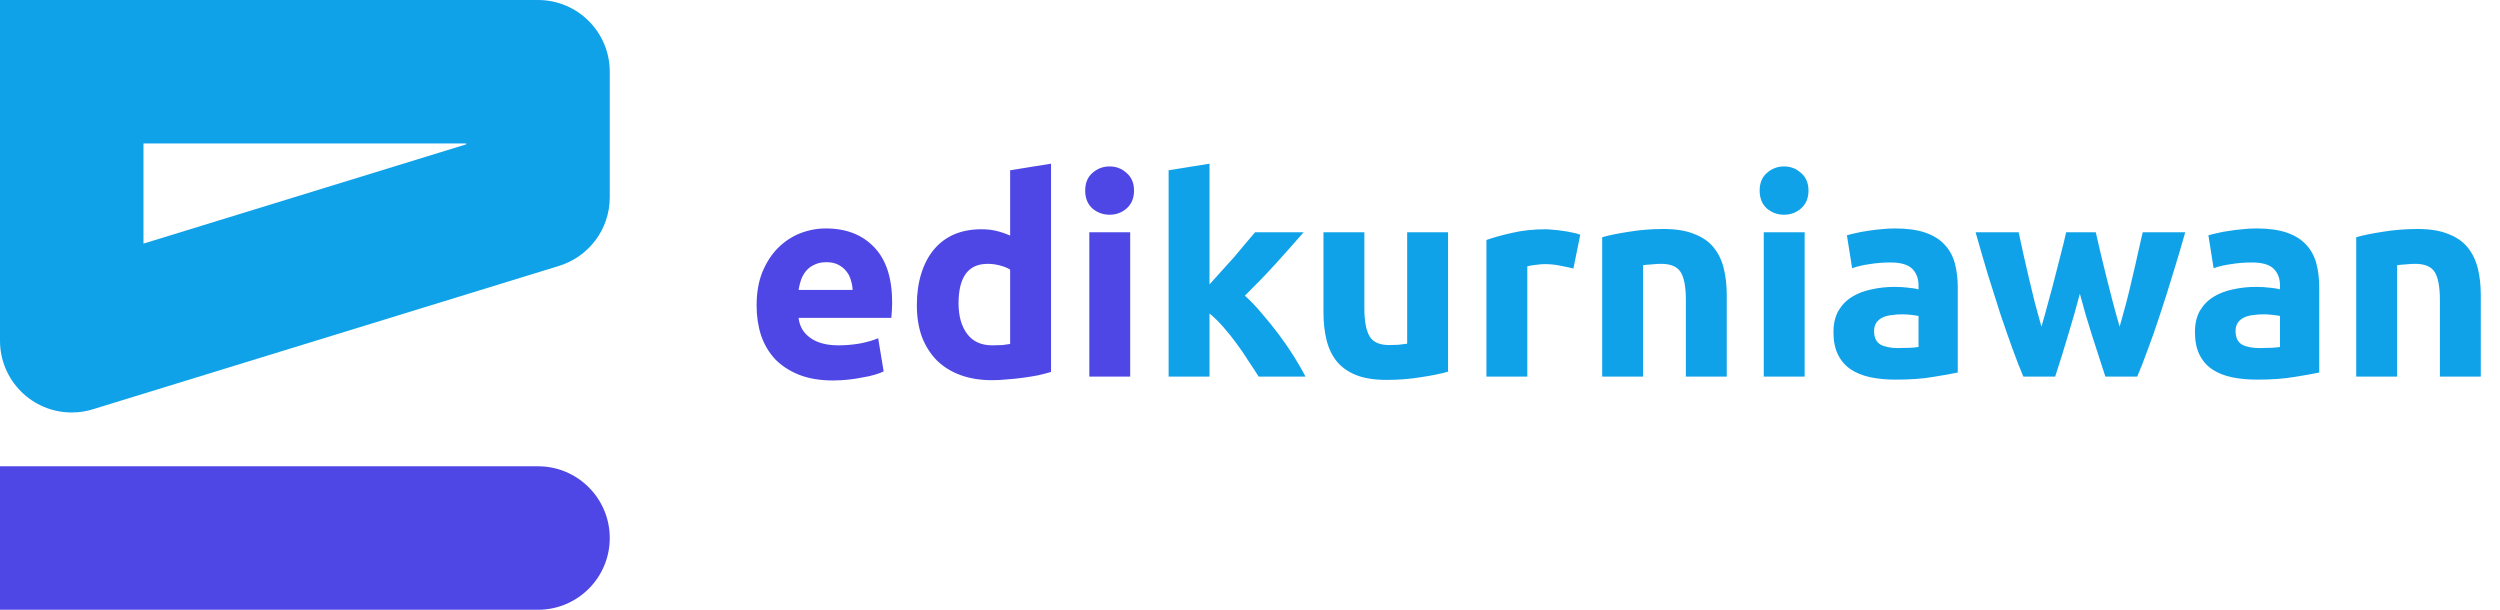
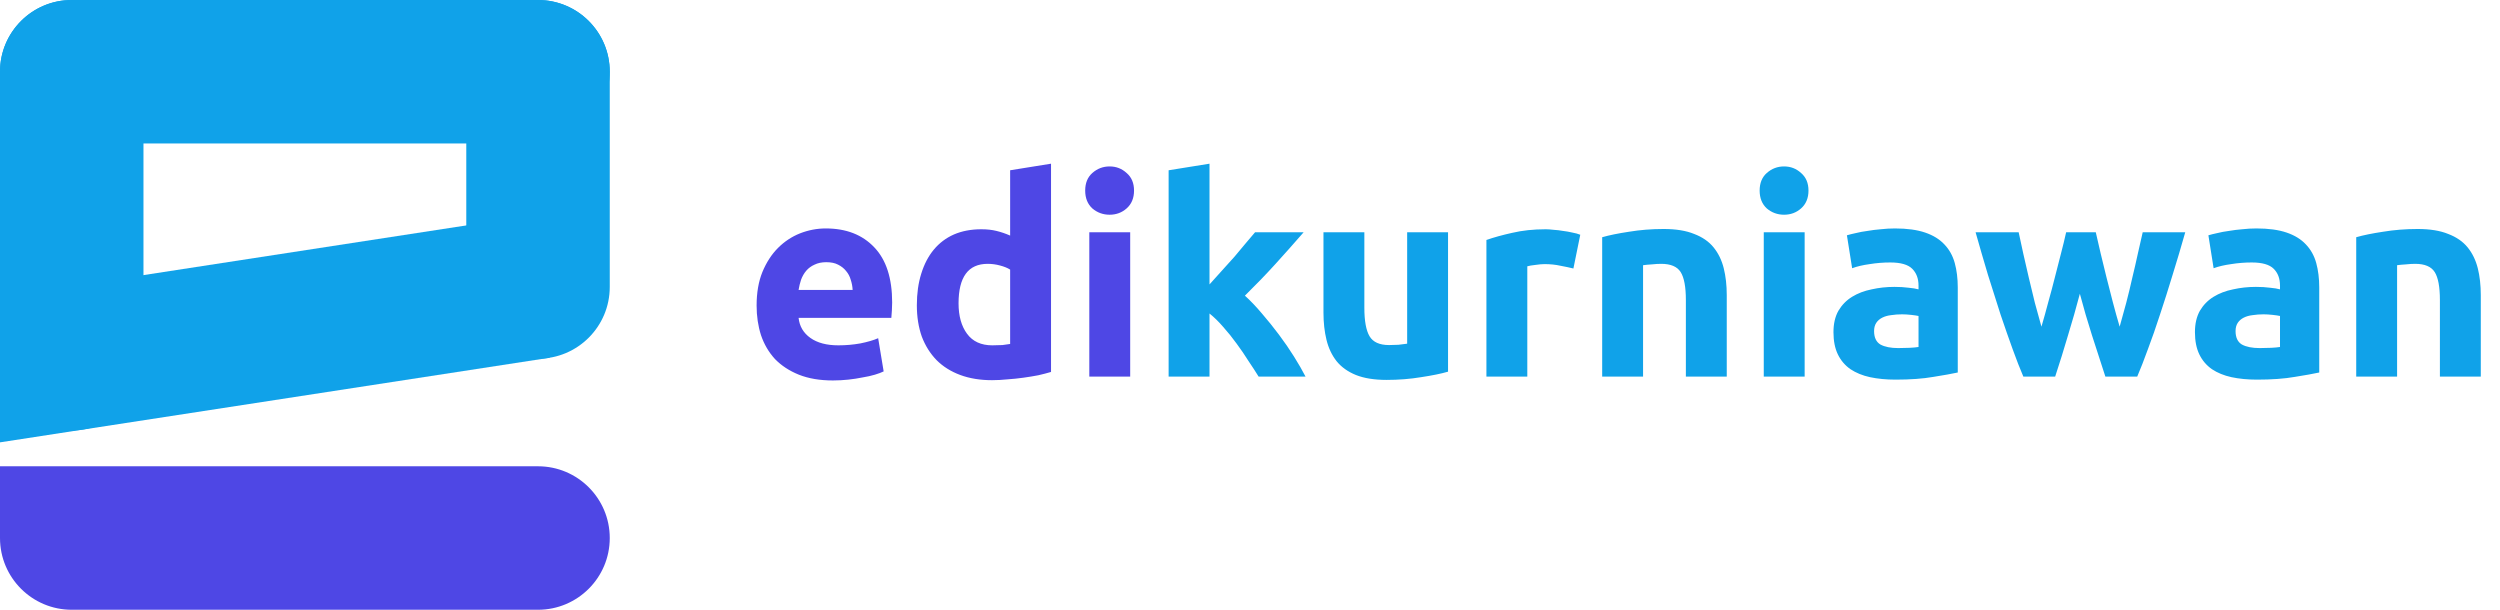
<svg xmlns="http://www.w3.org/2000/svg" width="1394" height="340" viewBox="0 0 1394 340" fill="none">
-   <path d="M0 260H300C322.091 260 340 277.909 340 300V300C340 322.091 322.091 340 300 340H0V260Z" fill="#4E47E5" />
-   <path fill-rule="evenodd" clip-rule="evenodd" d="M40 0H0V40V80V190C0 212.091 17.909 230 40 230C44.552 230 48.927 229.24 53.004 227.839L311.902 148.203L311.901 148.2C328.181 143.133 340 127.947 340 110V40C340 17.909 322.091 0 300 0H40ZM80 80V135.836L260 80.469V80H80Z" fill="#10A2E9" />
+   <path fill-rule="evenodd" clip-rule="evenodd" d="M0 165.711V246.653L306.499 199.476L294.329 120.407L0 165.711Z" fill="#10A2E9" />
+   <rect width="340" height="80" rx="40" fill="#10A2E9" />
+   <path d="M0 260H300C322.091 260 340 277.909 340 300V300C340 322.091 322.091 340 300 340H40C17.909 340 0 322.091 0 300V260Z" fill="#4E47E5" />
+   <rect x="260" y="200" width="200" height="80" rx="40" transform="rotate(-90 260 200)" fill="#10A2E9" />
+   <rect y="240" width="240" height="80" rx="40" transform="rotate(-90 0 240)" fill="#10A2E9" />
  <path d="M421.885 170.373C421.885 163.233 422.956 157.011 425.098 151.707C427.342 146.301 430.249 141.813 433.819 138.243C437.389 134.673 441.469 131.97 446.059 130.134C450.751 128.298 455.545 127.38 460.441 127.38C471.865 127.38 480.892 130.899 487.522 137.937C494.152 144.873 497.467 155.124 497.467 168.69C497.467 170.016 497.416 171.495 497.314 173.127C497.212 174.657 497.11 176.034 497.008 177.258H445.294C445.804 181.95 447.997 185.673 451.873 188.427C455.749 191.181 460.951 192.558 467.479 192.558C471.661 192.558 475.741 192.201 479.719 191.487C483.799 190.671 487.114 189.702 489.664 188.58L492.724 207.093C491.5 207.705 489.868 208.317 487.828 208.929C485.788 209.541 483.493 210.051 480.943 210.459C478.495 210.969 475.843 211.377 472.987 211.683C470.131 211.989 467.275 212.142 464.419 212.142C457.177 212.142 450.853 211.071 445.447 208.929C440.143 206.787 435.706 203.88 432.136 200.208C428.668 196.434 426.067 191.997 424.333 186.897C422.701 181.797 421.885 176.289 421.885 170.373ZM475.435 161.652C475.333 159.714 474.976 157.827 474.364 155.991C473.854 154.155 472.987 152.523 471.763 151.095C470.641 149.667 469.162 148.494 467.326 147.576C465.592 146.658 463.399 146.199 460.747 146.199C458.197 146.199 456.004 146.658 454.168 147.576C452.332 148.392 450.802 149.514 449.578 150.942C448.354 152.37 447.385 154.053 446.671 155.991C446.059 157.827 445.6 159.714 445.294 161.652H475.435ZM534.491 169.149C534.491 176.187 536.072 181.848 539.234 186.132C542.396 190.416 547.088 192.558 553.31 192.558C555.35 192.558 557.237 192.507 558.971 192.405C560.705 192.201 562.133 191.997 563.255 191.793V150.33C561.827 149.412 559.94 148.647 557.594 148.035C555.35 147.423 553.055 147.117 550.709 147.117C539.897 147.117 534.491 154.461 534.491 169.149ZM586.052 207.399C584.012 208.011 581.666 208.623 579.014 209.235C576.362 209.745 573.557 210.204 570.599 210.612C567.743 211.02 564.785 211.326 561.725 211.53C558.767 211.836 555.911 211.989 553.157 211.989C546.527 211.989 540.611 211.02 535.409 209.082C530.207 207.144 525.821 204.39 522.251 200.82C518.681 197.148 515.927 192.762 513.989 187.662C512.153 182.46 511.235 176.646 511.235 170.22C511.235 163.692 512.051 157.827 513.683 152.625C515.315 147.321 517.661 142.833 520.721 139.161C523.781 135.489 527.504 132.684 531.89 130.746C536.378 128.808 541.478 127.839 547.19 127.839C550.352 127.839 553.157 128.145 555.605 128.757C558.155 129.369 560.705 130.236 563.255 131.358V94.944L586.052 91.272V207.399ZM630.195 210H607.398V129.522H630.195V210ZM632.337 106.266C632.337 110.448 630.96 113.763 628.206 116.211C625.554 118.557 622.392 119.73 618.72 119.73C615.048 119.73 611.835 118.557 609.081 116.211C606.429 113.763 605.103 110.448 605.103 106.266C605.103 102.084 606.429 98.82 609.081 96.474C611.835 94.026 615.048 92.802 618.72 92.802C622.392 92.802 625.554 94.026 628.206 96.474C630.96 98.82 632.337 102.084 632.337 106.266Z" fill="#4E47E5" />
  <path d="M674.421 158.592C676.665 156.144 678.96 153.594 681.306 150.942C683.754 148.29 686.1 145.689 688.344 143.139C690.588 140.487 692.679 137.988 694.617 135.642C696.657 133.296 698.391 131.256 699.819 129.522H726.9C721.494 135.744 716.19 141.711 710.988 147.423C705.888 153.033 700.278 158.847 694.158 164.865C697.218 167.619 700.38 170.934 703.644 174.81C706.908 178.584 710.07 182.511 713.13 186.591C716.19 190.671 718.995 194.751 721.545 198.831C724.095 202.911 726.237 206.634 727.971 210H701.808C700.176 207.348 698.289 204.441 696.147 201.279C694.107 198.015 691.914 194.802 689.568 191.64C687.222 188.376 684.723 185.265 682.071 182.307C679.521 179.349 676.971 176.85 674.421 174.81V210H651.624V94.944L674.421 91.272V158.592ZM807.429 207.246C803.553 208.368 798.555 209.388 792.435 210.306C786.315 211.326 779.889 211.836 773.157 211.836C766.323 211.836 760.611 210.918 756.021 209.082C751.533 207.246 747.963 204.696 745.311 201.432C742.659 198.066 740.772 194.088 739.65 189.498C738.528 184.908 737.967 179.859 737.967 174.351V129.522H760.764V171.597C760.764 178.941 761.733 184.245 763.671 187.509C765.609 190.773 769.23 192.405 774.534 192.405C776.166 192.405 777.9 192.354 779.736 192.252C781.572 192.048 783.204 191.844 784.632 191.64V129.522H807.429V207.246ZM877.33 149.718C875.29 149.208 872.893 148.698 870.139 148.188C867.385 147.576 864.427 147.27 861.265 147.27C859.837 147.27 858.103 147.423 856.063 147.729C854.125 147.933 852.646 148.188 851.626 148.494V210H828.829V133.806C832.909 132.378 837.703 131.052 843.211 129.828C848.821 128.502 855.043 127.839 861.877 127.839C863.101 127.839 864.58 127.941 866.314 128.145C868.048 128.247 869.782 128.451 871.516 128.757C873.25 128.961 874.984 129.267 876.718 129.675C878.452 129.981 879.931 130.389 881.155 130.899L877.33 149.718ZM893.376 132.276C897.252 131.154 902.25 130.134 908.37 129.216C914.49 128.196 920.916 127.686 927.648 127.686C934.482 127.686 940.143 128.604 944.631 130.44C949.221 132.174 952.842 134.673 955.494 137.937C958.146 141.201 960.033 145.077 961.155 149.565C962.277 154.053 962.838 159.051 962.838 164.559V210H940.041V167.313C940.041 159.969 939.072 154.767 937.134 151.707C935.196 148.647 931.575 147.117 926.271 147.117C924.639 147.117 922.905 147.219 921.069 147.423C919.233 147.525 917.601 147.678 916.173 147.882V210H893.376V132.276ZM1006.27 210H983.473V129.522H1006.27V210ZM1008.41 106.266C1008.41 110.448 1007.03 113.763 1004.28 116.211C1001.63 118.557 998.467 119.73 994.795 119.73C991.123 119.73 987.91 118.557 985.156 116.211C982.504 113.763 981.178 110.448 981.178 106.266C981.178 102.084 982.504 98.82 985.156 96.474C987.91 94.026 991.123 92.802 994.795 92.802C998.467 92.802 1001.63 94.026 1004.28 96.474C1007.03 98.82 1008.41 102.084 1008.41 106.266ZM1058.45 194.088C1060.7 194.088 1062.84 194.037 1064.88 193.935C1066.92 193.833 1068.55 193.68 1069.77 193.476V176.187C1068.86 175.983 1067.48 175.779 1065.64 175.575C1063.81 175.371 1062.12 175.269 1060.59 175.269C1058.45 175.269 1056.41 175.422 1054.47 175.728C1052.64 175.932 1051.01 176.391 1049.58 177.105C1048.15 177.819 1047.03 178.788 1046.21 180.012C1045.4 181.236 1044.99 182.766 1044.99 184.602C1044.99 188.172 1046.16 190.671 1048.51 192.099C1050.96 193.425 1054.27 194.088 1058.45 194.088ZM1056.62 127.38C1063.35 127.38 1068.96 128.145 1073.45 129.675C1077.93 131.205 1081.5 133.398 1084.16 136.254C1086.91 139.11 1088.85 142.578 1089.97 146.658C1091.09 150.738 1091.65 155.277 1091.65 160.275V207.705C1088.39 208.419 1083.85 209.235 1078.04 210.153C1072.22 211.173 1065.18 211.683 1056.92 211.683C1051.72 211.683 1046.98 211.224 1042.69 210.306C1038.51 209.388 1034.89 207.909 1031.83 205.869C1028.77 203.727 1026.42 200.973 1024.79 197.607C1023.16 194.241 1022.34 190.11 1022.34 185.214C1022.34 180.522 1023.26 176.544 1025.1 173.28C1027.04 170.016 1029.59 167.415 1032.75 165.477C1035.91 163.539 1039.53 162.162 1043.61 161.346C1047.69 160.428 1051.92 159.969 1056.31 159.969C1059.27 159.969 1061.87 160.122 1064.11 160.428C1066.46 160.632 1068.35 160.938 1069.77 161.346V159.204C1069.77 155.328 1068.6 152.217 1066.26 149.871C1063.91 147.525 1059.83 146.352 1054.02 146.352C1050.14 146.352 1046.31 146.658 1042.54 147.27C1038.77 147.78 1035.5 148.545 1032.75 149.565L1029.84 131.205C1031.17 130.797 1032.8 130.389 1034.74 129.981C1036.78 129.471 1038.97 129.063 1041.32 128.757C1043.66 128.349 1046.11 128.043 1048.66 127.839C1051.31 127.533 1053.96 127.38 1056.62 127.38ZM1159.73 163.794C1157.69 171.546 1155.5 179.247 1153.15 186.897C1150.91 194.547 1148.51 202.248 1145.96 210H1128.22C1126.38 205.716 1124.39 200.616 1122.25 194.7C1120.11 188.784 1117.86 182.358 1115.52 175.422C1113.27 168.384 1110.93 160.989 1108.48 153.237C1106.13 145.383 1103.84 137.478 1101.59 129.522H1125.61C1126.43 133.194 1127.3 137.223 1128.22 141.609C1129.24 145.893 1130.26 150.33 1131.28 154.92C1132.4 159.51 1133.52 164.151 1134.64 168.843C1135.87 173.433 1137.09 177.87 1138.31 182.154C1139.64 177.666 1140.91 173.076 1142.14 168.384C1143.46 163.692 1144.69 159.102 1145.81 154.614C1147.03 150.024 1148.16 145.638 1149.18 141.456C1150.3 137.172 1151.27 133.194 1152.08 129.522H1168.61C1169.42 133.194 1170.34 137.172 1171.36 141.456C1172.38 145.638 1173.45 150.024 1174.57 154.614C1175.7 159.102 1176.87 163.692 1178.09 168.384C1179.32 173.076 1180.59 177.666 1181.92 182.154C1183.14 177.87 1184.37 173.433 1185.59 168.843C1186.81 164.151 1187.94 159.51 1188.96 154.92C1190.08 150.33 1191.1 145.893 1192.02 141.609C1193.04 137.223 1193.95 133.194 1194.77 129.522H1218.49C1216.24 137.478 1213.9 145.383 1211.45 153.237C1209.1 160.989 1206.76 168.384 1204.41 175.422C1202.17 182.358 1199.92 188.784 1197.68 194.7C1195.54 200.616 1193.55 205.716 1191.71 210H1173.96C1171.41 202.248 1168.91 194.547 1166.47 186.897C1164.02 179.247 1161.77 171.546 1159.73 163.794ZM1260.01 194.088C1262.26 194.088 1264.4 194.037 1266.44 193.935C1268.48 193.833 1270.11 193.68 1271.33 193.476V176.187C1270.42 175.983 1269.04 175.779 1267.2 175.575C1265.37 175.371 1263.68 175.269 1262.15 175.269C1260.01 175.269 1257.97 175.422 1256.03 175.728C1254.2 175.932 1252.57 176.391 1251.14 177.105C1249.71 177.819 1248.59 178.788 1247.77 180.012C1246.96 181.236 1246.55 182.766 1246.55 184.602C1246.55 188.172 1247.72 190.671 1250.07 192.099C1252.51 193.425 1255.83 194.088 1260.01 194.088ZM1258.18 127.38C1264.91 127.38 1270.52 128.145 1275.01 129.675C1279.49 131.205 1283.06 133.398 1285.72 136.254C1288.47 139.11 1290.41 142.578 1291.53 146.658C1292.65 150.738 1293.21 155.277 1293.21 160.275V207.705C1289.95 208.419 1285.41 209.235 1279.6 210.153C1273.78 211.173 1266.74 211.683 1258.48 211.683C1253.28 211.683 1248.54 211.224 1244.25 210.306C1240.07 209.388 1236.45 207.909 1233.39 205.869C1230.33 203.727 1227.98 200.973 1226.35 197.607C1224.72 194.241 1223.9 190.11 1223.9 185.214C1223.9 180.522 1224.82 176.544 1226.66 173.28C1228.6 170.016 1231.15 167.415 1234.31 165.477C1237.47 163.539 1241.09 162.162 1245.17 161.346C1249.25 160.428 1253.48 159.969 1257.87 159.969C1260.83 159.969 1263.43 160.122 1265.67 160.428C1268.02 160.632 1269.91 160.938 1271.33 161.346V159.204C1271.33 155.328 1270.16 152.217 1267.81 149.871C1265.47 147.525 1261.39 146.352 1255.57 146.352C1251.7 146.352 1247.87 146.658 1244.1 147.27C1240.33 147.78 1237.06 148.545 1234.31 149.565L1231.4 131.205C1232.73 130.797 1234.36 130.389 1236.3 129.981C1238.34 129.471 1240.53 129.063 1242.88 128.757C1245.22 128.349 1247.67 128.043 1250.22 127.839C1252.87 127.533 1255.52 127.38 1258.18 127.38ZM1313.83 132.276C1317.7 131.154 1322.7 130.134 1328.82 129.216C1334.94 128.196 1341.37 127.686 1348.1 127.686C1354.93 127.686 1360.59 128.604 1365.08 130.44C1369.67 132.174 1373.29 134.673 1375.95 137.937C1378.6 141.201 1380.48 145.077 1381.61 149.565C1382.73 154.053 1383.29 159.051 1383.29 164.559V210H1360.49V167.313C1360.49 159.969 1359.52 154.767 1357.59 151.707C1355.65 148.647 1352.03 147.117 1346.72 147.117C1345.09 147.117 1343.36 147.219 1341.52 147.423C1339.68 147.525 1338.05 147.678 1336.62 147.882V210H1313.83V132.276Z" fill="#10A2E9" />
</svg>
